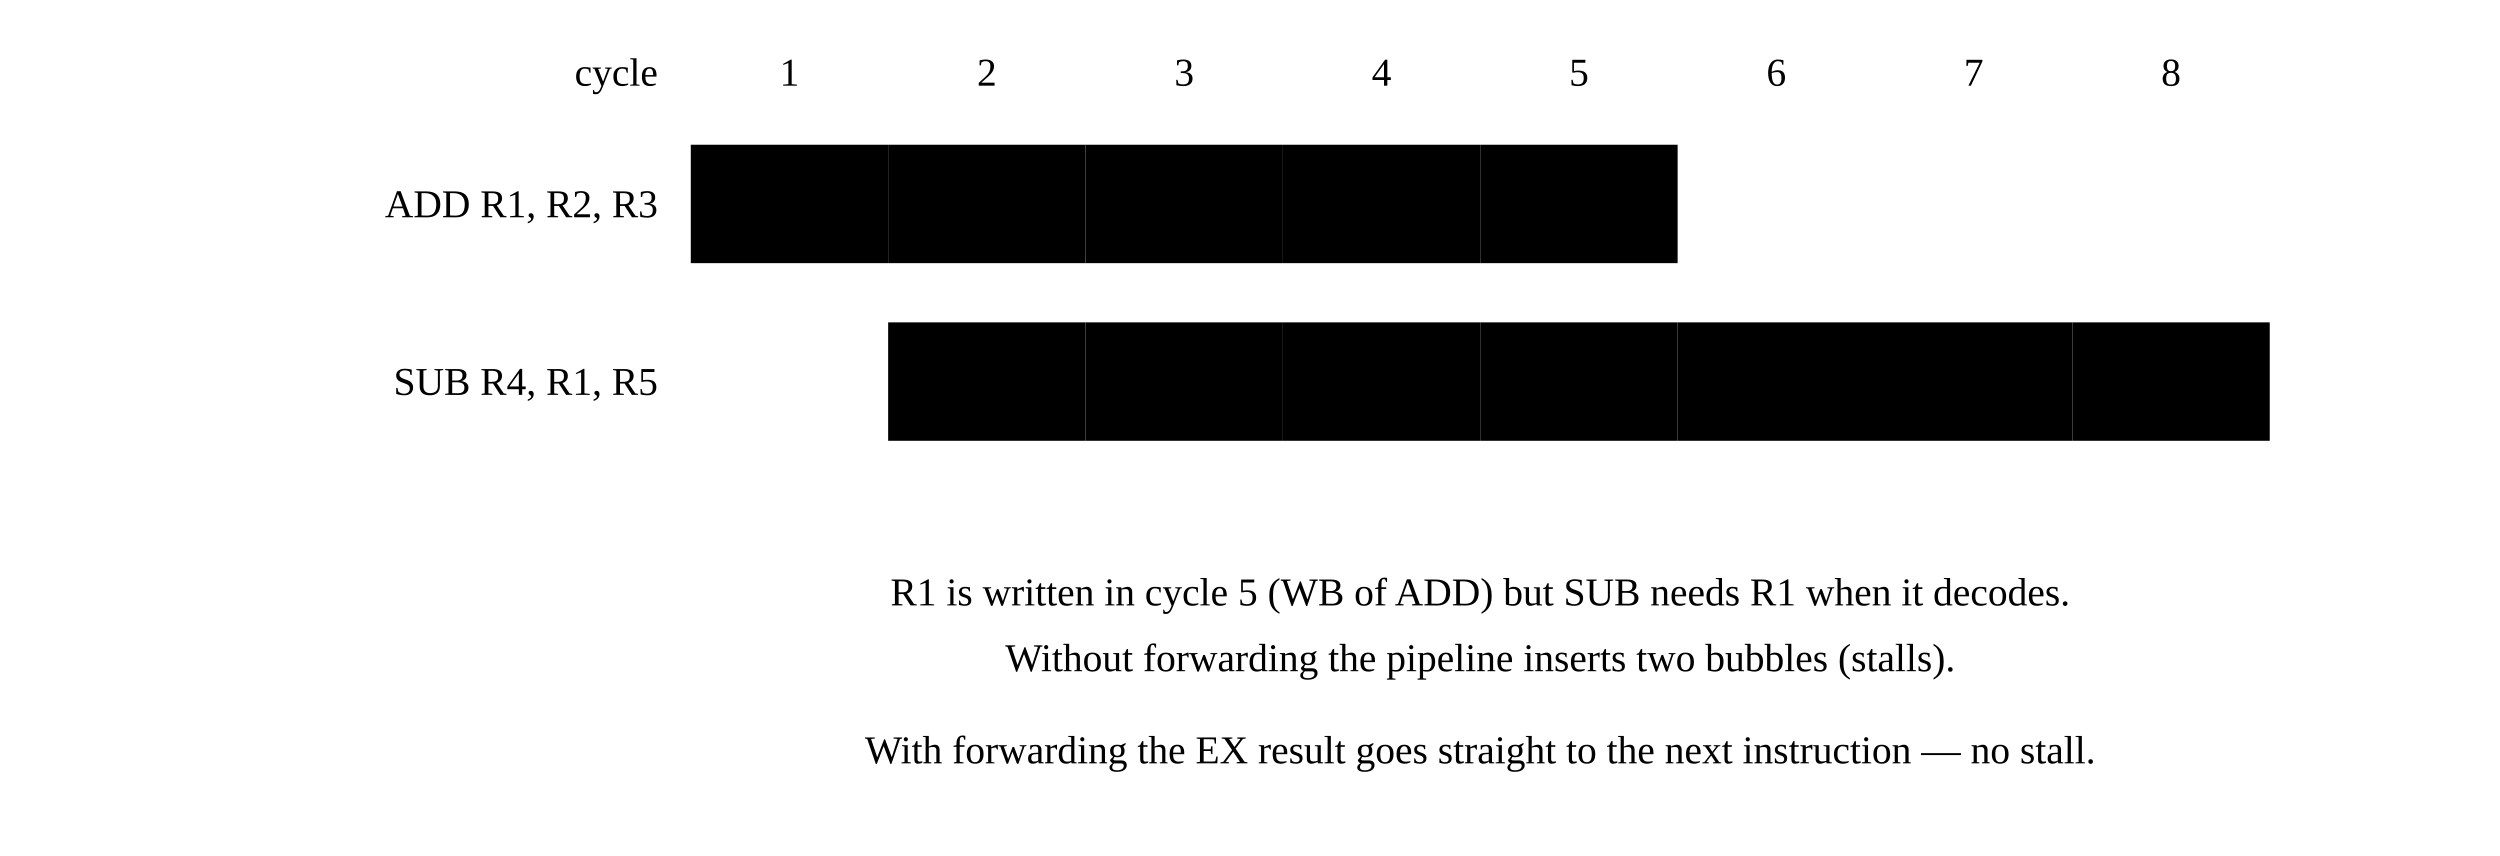
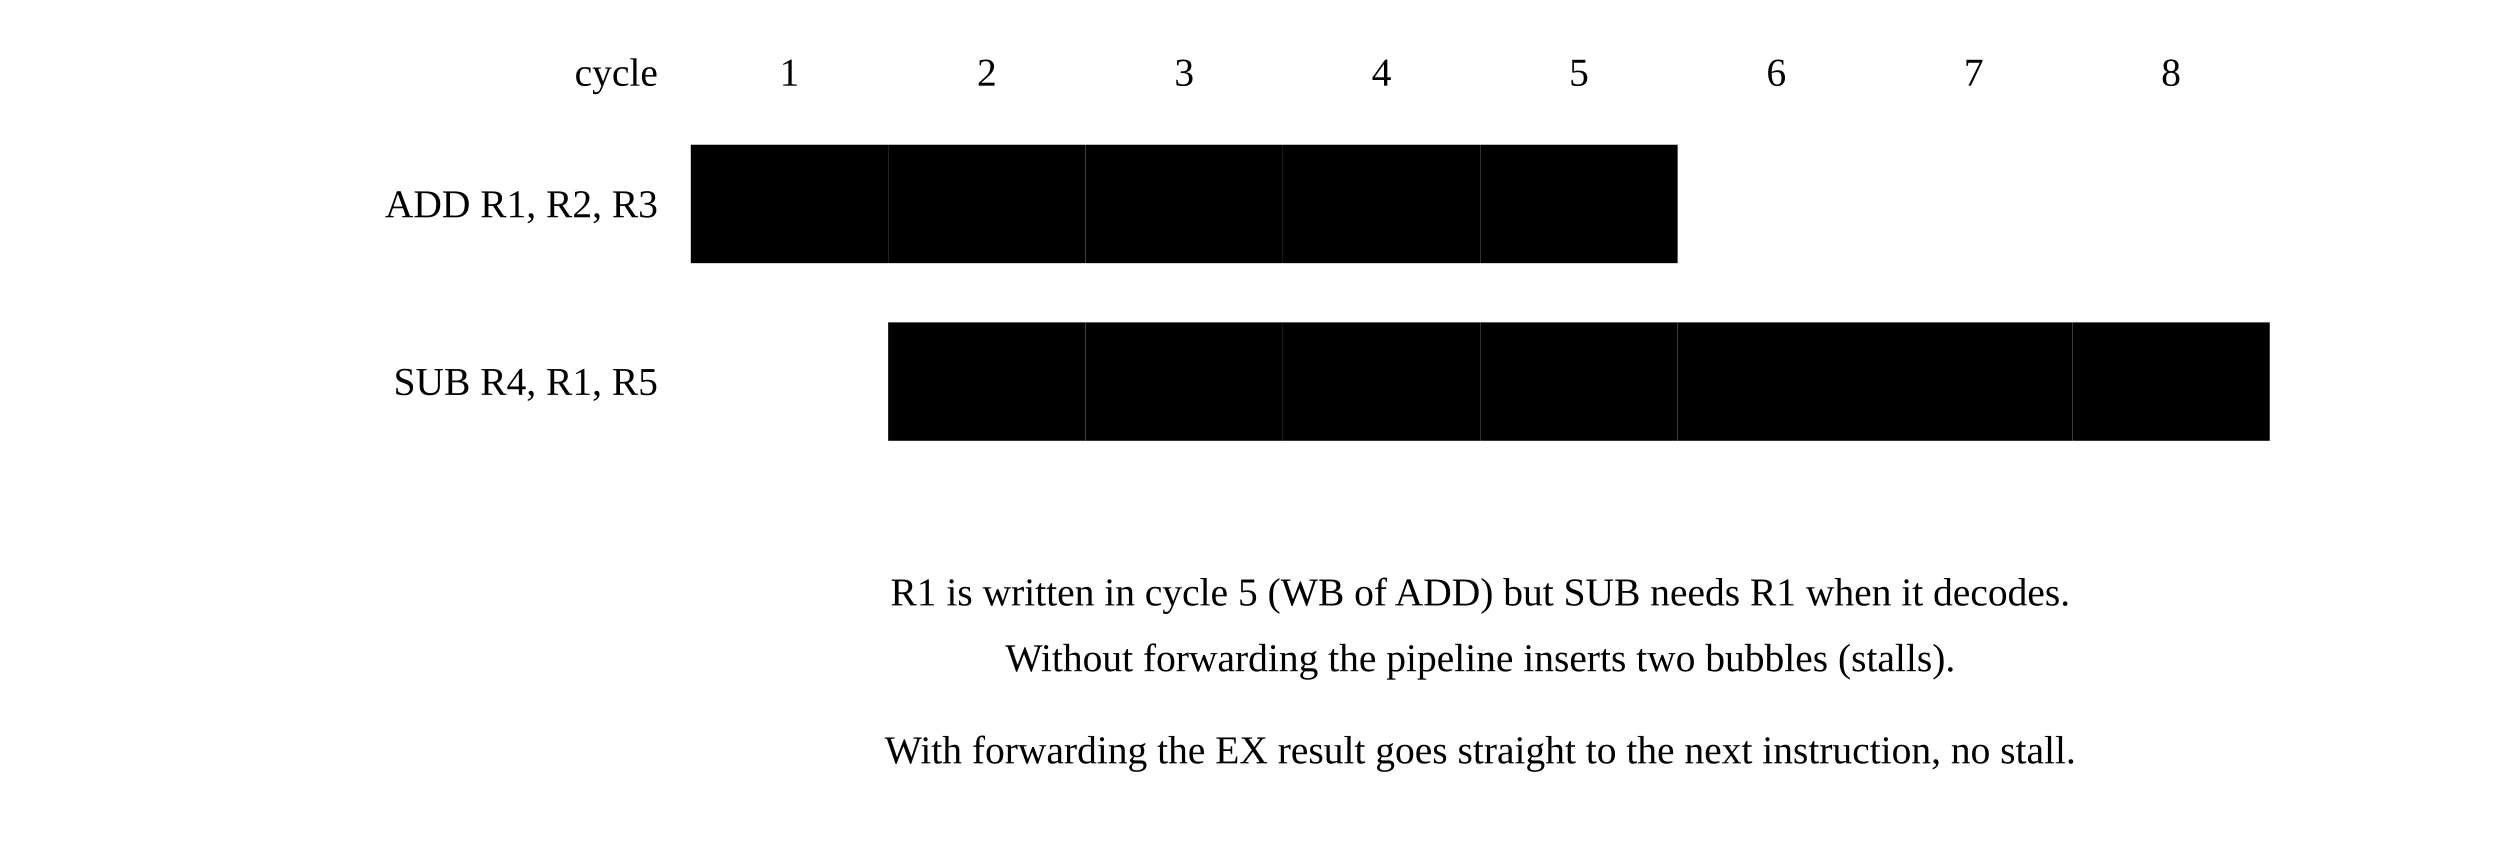
<svg xmlns="http://www.w3.org/2000/svg" viewBox="0 0 760 260" style="min-width:640px">
  <rect class="d-box-2" x="210" y="44" width="60" height="36" rx="0" />
  <rect class="d-box-2" x="270" y="44" width="60" height="36" rx="0" />
  <rect class="d-box-2" x="330" y="44" width="60" height="36" rx="0" />
  <rect class="d-box-2" x="390" y="44" width="60" height="36" rx="0" />
  <rect class="d-box-a" x="450" y="44" width="60" height="36" rx="0" />
  <rect class="d-box-2" x="270" y="98" width="60" height="36" rx="0" />
  <rect class="d-box-3" x="330" y="98" width="60" height="36" rx="0" />
  <rect class="d-box-3" x="390" y="98" width="60" height="36" rx="0" />
  <rect class="d-box-2" x="450" y="98" width="60" height="36" rx="0" />
  <rect class="d-box-2" x="510" y="98" width="60" height="36" rx="0" />
  <rect class="d-box-2" x="570" y="98" width="60" height="36" rx="0" />
  <rect class="d-box-2" x="630" y="98" width="60" height="36" rx="0" />
  <text class="d-mono" x="240" y="22.0" text-anchor="middle" dominant-baseline="central">1</text>
  <text class="d-mono" x="300" y="22.0" text-anchor="middle" dominant-baseline="central">2</text>
  <text class="d-mono" x="360" y="22.0" text-anchor="middle" dominant-baseline="central">3</text>
  <text class="d-mono" x="420" y="22.0" text-anchor="middle" dominant-baseline="central">4</text>
  <text class="d-mono" x="480" y="22.0" text-anchor="middle" dominant-baseline="central">5</text>
  <text class="d-mono" x="540" y="22.0" text-anchor="middle" dominant-baseline="central">6</text>
  <text class="d-mono" x="600" y="22.0" text-anchor="middle" dominant-baseline="central">7</text>
  <text class="d-mono" x="660" y="22.0" text-anchor="middle" dominant-baseline="central">8</text>
  <text class="d-small" x="200" y="22.0" text-anchor="end" dominant-baseline="central">cycle</text>
  <text class="d-mono" x="200" y="62.0" text-anchor="end" dominant-baseline="central">ADD R1, R2, R3</text>
  <text class="d-mono" x="240" y="62.0" text-anchor="middle" dominant-baseline="central">IF</text>
  <text class="d-mono" x="300" y="62.0" text-anchor="middle" dominant-baseline="central">ID</text>
  <text class="d-mono" x="360" y="62.0" text-anchor="middle" dominant-baseline="central">EX</text>
  <text class="d-mono" x="420" y="62.0" text-anchor="middle" dominant-baseline="central">MEM</text>
  <text class="d-mono d-on-accent" x="480" y="62.0" text-anchor="middle" dominant-baseline="central">WB</text>
  <text class="d-mono" x="200" y="116.0" text-anchor="end" dominant-baseline="central">SUB R4, R1, R5</text>
  <text class="d-mono" x="300" y="116.0" text-anchor="middle" dominant-baseline="central">IF</text>
  <text class="d-label" x="360" y="116.0" text-anchor="middle" dominant-baseline="central">bubble</text>
  <text class="d-label" x="420" y="116.0" text-anchor="middle" dominant-baseline="central">bubble</text>
  <text class="d-mono" x="480" y="116.0" text-anchor="middle" dominant-baseline="central">ID</text>
  <text class="d-mono" x="540" y="116.0" text-anchor="middle" dominant-baseline="central">EX</text>
  <text class="d-mono" x="600" y="116.0" text-anchor="middle" dominant-baseline="central">MEM</text>
  <text class="d-mono" x="660" y="116.0" text-anchor="middle" dominant-baseline="central">WB</text>
  <text class="d-small" x="450" y="180.0" text-anchor="middle" dominant-baseline="central">R1 is written in cycle 5 (WB of ADD) but SUB needs R1 when it decodes.</text>
  <text class="d-small" x="450" y="200.0" text-anchor="middle" dominant-baseline="central">Without forwarding the pipeline inserts two bubbles (stalls).</text>
-   <text class="d-label" x="450" y="228.0" text-anchor="middle" dominant-baseline="central">With forwarding the EX result goes straight to the next instruction — no stall.</text>
+   <text class="d-label" x="450" y="228.0" text-anchor="middle" dominant-baseline="central">With forwarding the EX result goes straight to the next instruction, no stall.</text>
</svg>
